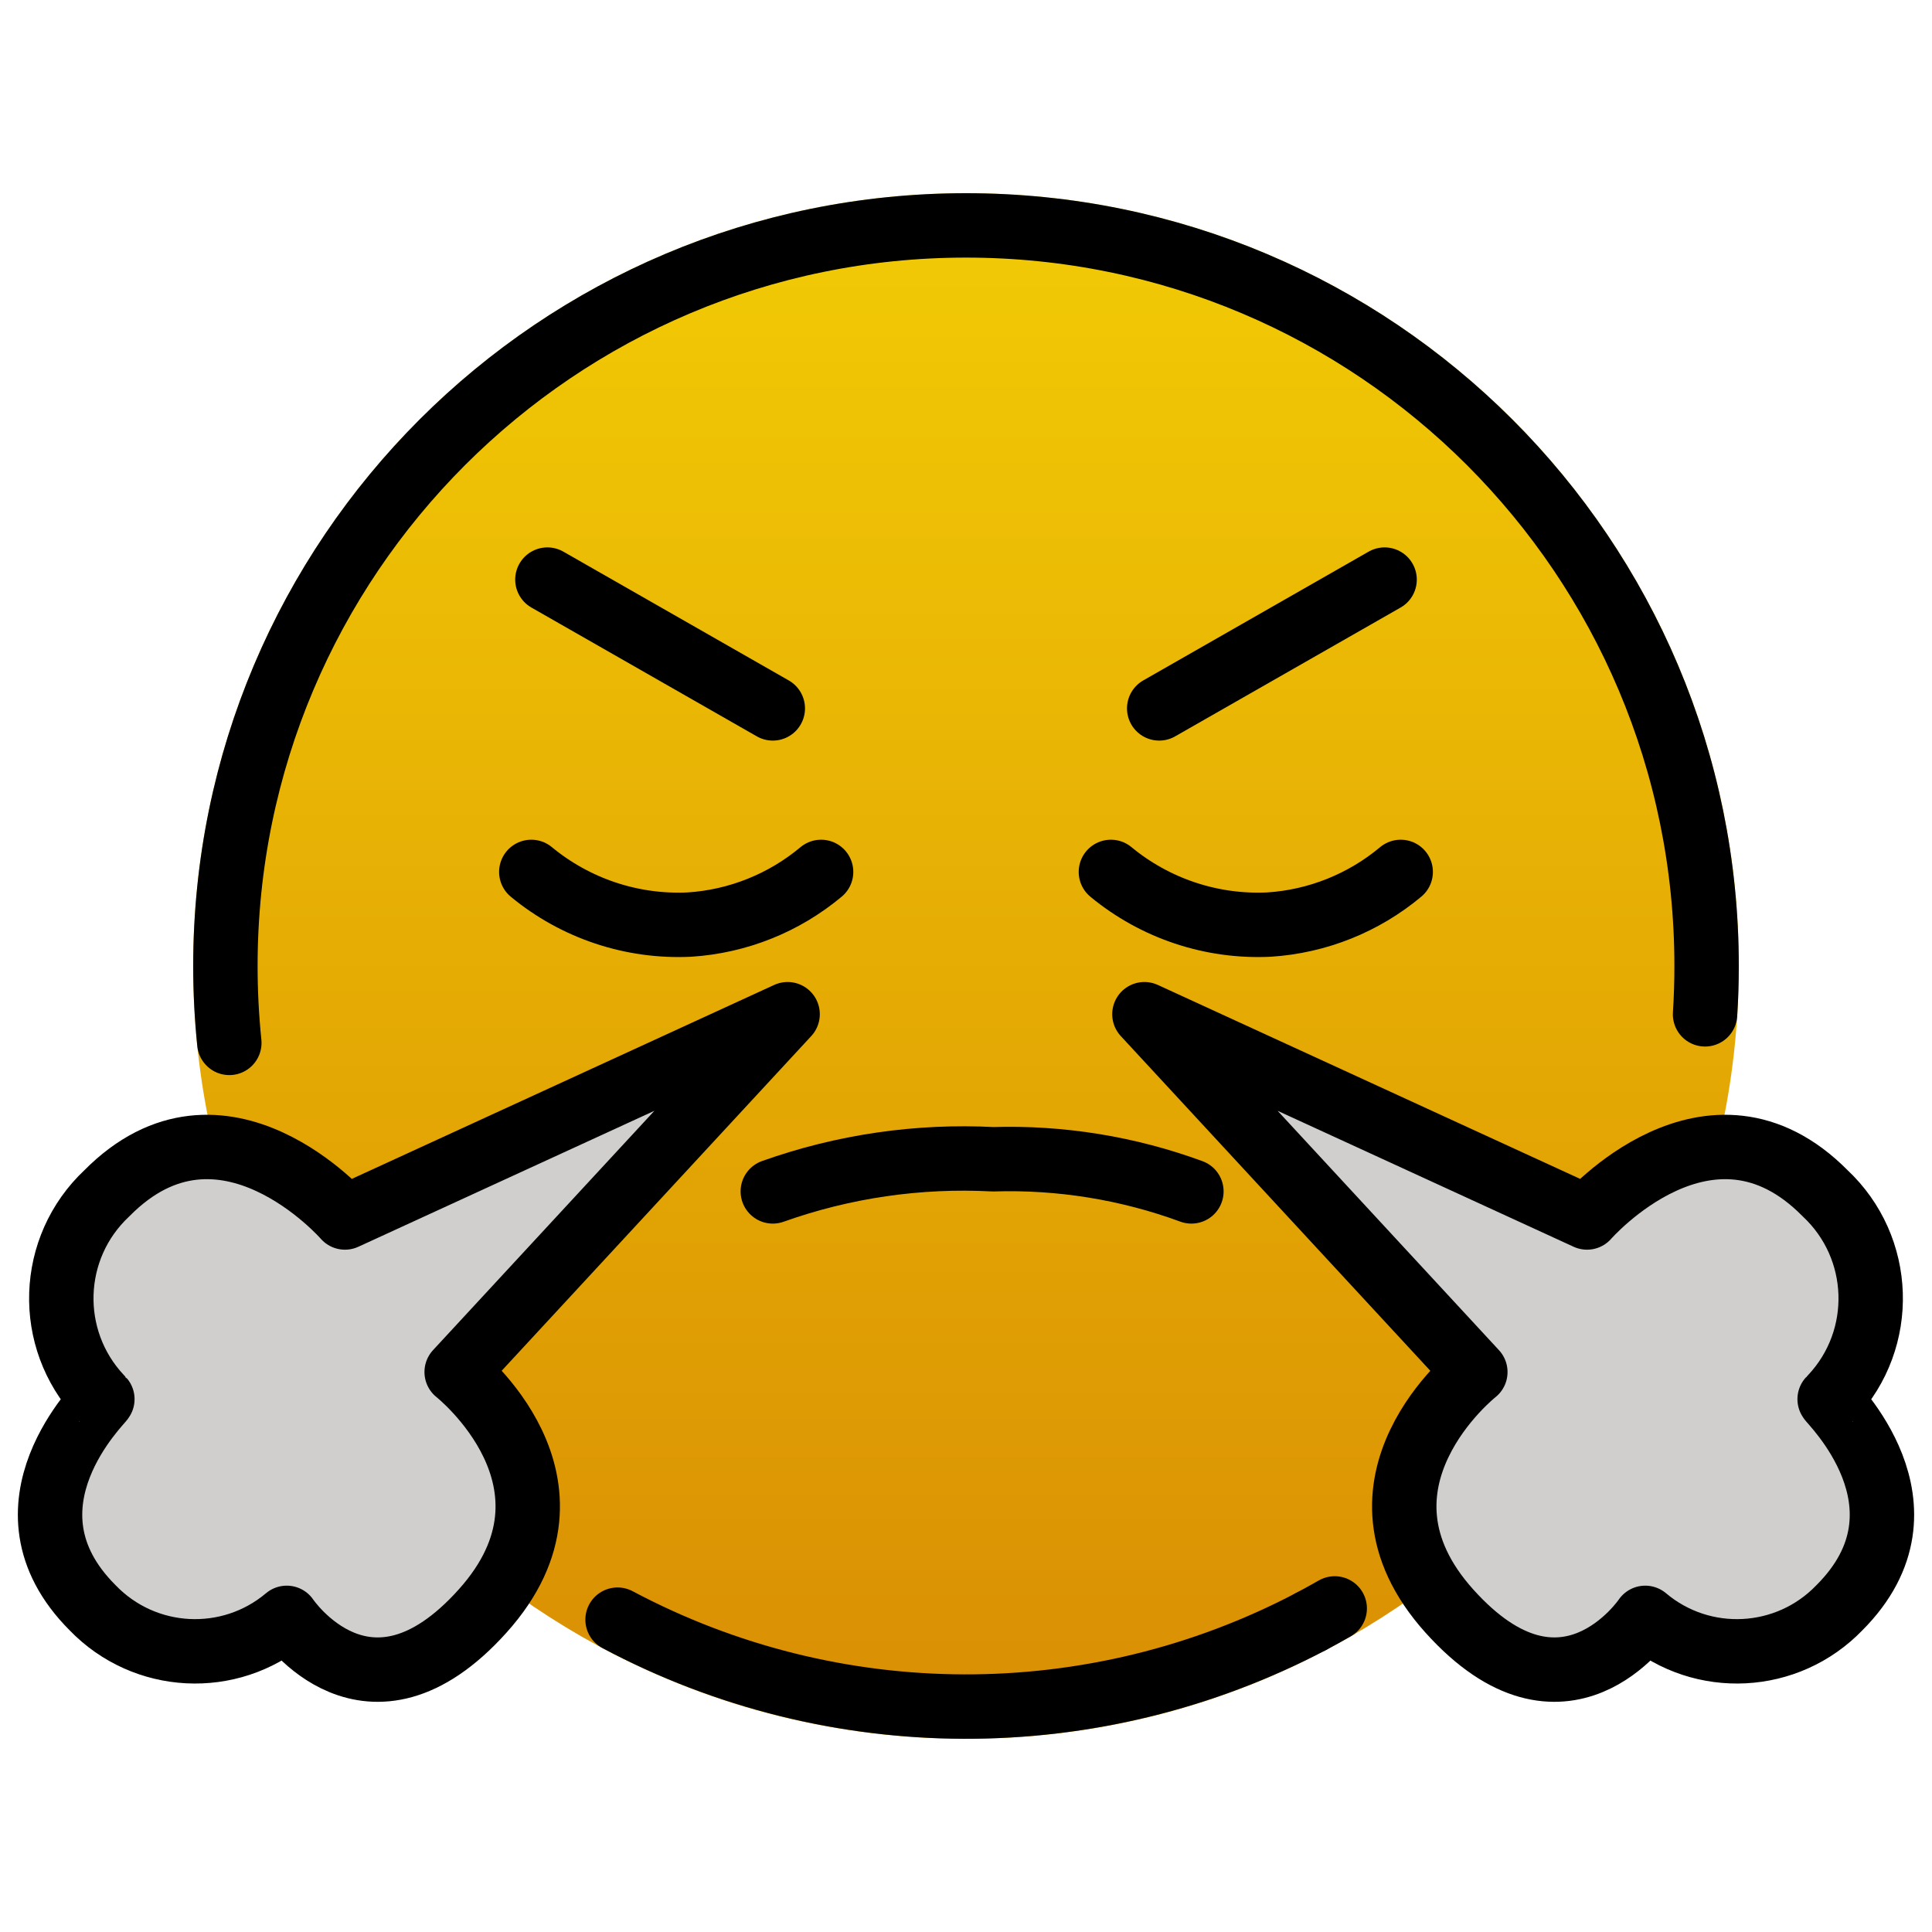
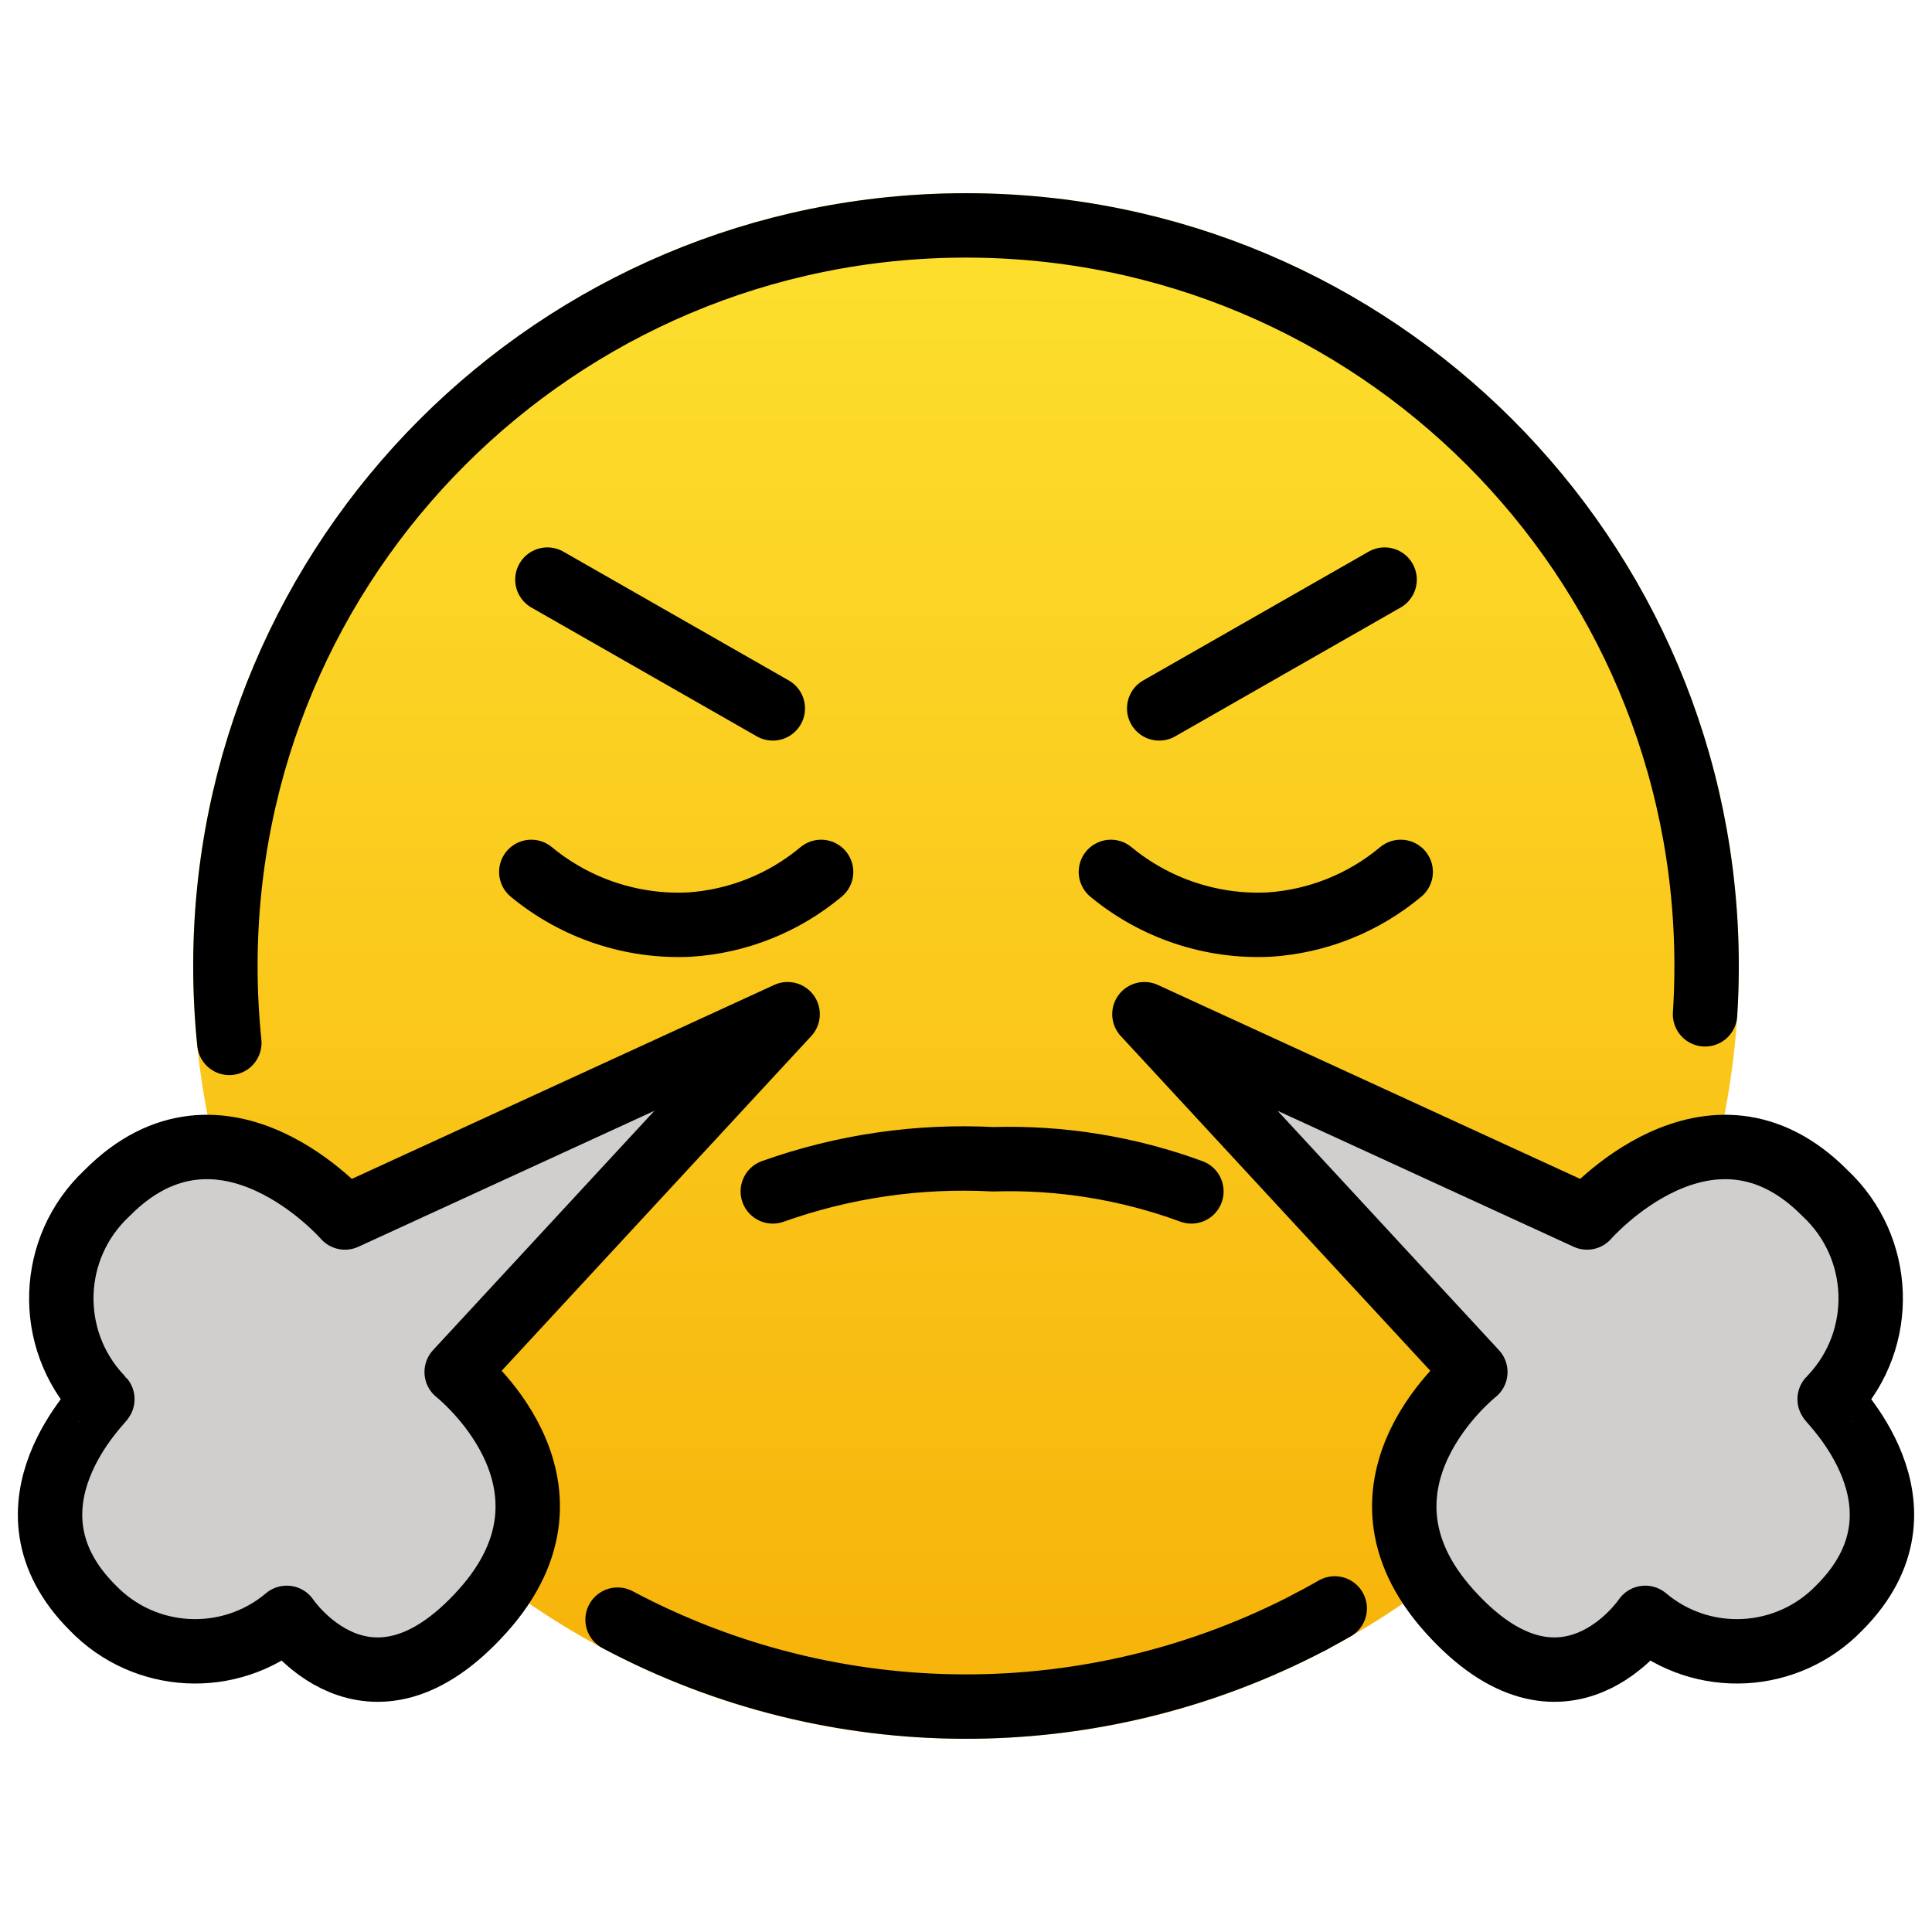
<svg xmlns="http://www.w3.org/2000/svg" id="emoji" viewBox="6 6 60 60">
  <defs>
    <linearGradient id="yellow-gradient" x1="0%" y1="0%" x2="0%" y2="100%">
-       <stop style="stop-color:#F2CB05;stop-opacity:1;" offset="0%" />
-       <stop style="stop-color:#D98E04;stop-opacity:1;" offset="100%" />
+       <stop style="stop-color:#FDE02F;stop-opacity:1;" offset="0%" />
+       <stop style="stop-color:#F7B209;stop-opacity:1;" offset="100%" />
    </linearGradient>
  </defs>
  <g id="color">
    <path fill="url(#yellow-gradient)" d="M36,12c-13.255,0-24,10.745-24,24s10.745,24,24,24s24-10.745,24-24S49.255,12,36,12L36,12z" />
    <path fill="#D0CFCE" d="M41.541,37.497L55.287,43.81c0,0,3.811-4.378,7.393-0.753c1.804,1.689,1.897,4.521,0.208,6.325 c0,0,0,0-0,0c-0.022,0.024-0.044,0.047-0.067,0.07c-0.034,0.035,3.46,3.321,0.302,6.479 c-1.614,1.675-4.25,1.812-6.028,0.313c0,0-2.522,3.756-6.086-0.214s0.809-7.42,0.809-7.42L41.541,37.497z" />
    <path fill="#D0CFCE" d="M30.46,37.497L16.713,43.81c0,0-3.811-4.378-7.393-0.753 c-1.804,1.689-1.897,4.521-0.208,6.325c0,0,0,0,0,0c0.022,0.024,0.044,0.047,0.067,0.07 c0.034,0.035-3.46,3.321-0.302,6.479c1.614,1.675,4.25,1.812,6.028,0.313c0,0,2.522,3.757,6.086-0.215 s-0.809-7.42-0.809-7.42L30.46,37.497z" />
  </g>
  <g id="line">
    <path fill="none" stroke="#000000" stroke-linecap="round" stroke-linejoin="round" stroke-width="2" d="M46.717,56.356 c-6.747,3.545-14.81,3.523-21.538-0.056" />
    <path fill="none" stroke="#000000" stroke-linecap="round" stroke-linejoin="round" stroke-width="2" d="M47.451,55.951 c-0.242,0.139-0.487,0.274-0.735,0.405" />
    <path fill="none" stroke="#000000" stroke-linecap="round" stroke-linejoin="round" stroke-width="2" d="M13.122,38.388 C13.041,37.594,13,36.797,13,36c0-12.703,10.297-23,23-23s23,10.297,23,23c0,0.504-0.016,1.005-0.048,1.501" />
    <line x1="23" x2="30" y1="24" y2="28" fill="none" stroke="#000000" stroke-linecap="round" stroke-linejoin="round" stroke-width="2" />
    <line x1="49" x2="42" y1="24" y2="28" fill="none" stroke="#000000" stroke-linecap="round" stroke-linejoin="round" stroke-width="2" />
    <path fill="none" stroke="#000000" stroke-linecap="round" stroke-linejoin="round" stroke-width="2" d="M30,43 c2.192-0.781,4.518-1.12,6.842-0.998C38.94,41.937,41.03,42.276,43,43" />
    <path fill="none" stroke="#000000" stroke-linecap="round" stroke-linejoin="round" stroke-width="2" d="M22.5,33.078 c1.376,1.137,3.126,1.721,4.909,1.636c1.503-0.096,2.936-0.67,4.091-1.636" />
    <path fill="none" stroke="#000000" stroke-linecap="round" stroke-linejoin="round" stroke-width="2" d="M40.5,33.078 c1.376,1.137,3.126,1.721,4.909,1.636c1.503-0.096,2.936-0.67,4.091-1.636" />
    <path fill="none" stroke="#000000" stroke-linecap="round" stroke-linejoin="round" stroke-width="2" d="M30.46,37.497 L16.713,43.81c0,0-3.811-4.378-7.393-0.753c-1.804,1.689-1.897,4.521-0.208,6.325c0,0,0,0,0,0 c0.022,0.024,0.044,0.047,0.067,0.07c0.034,0.035-3.46,3.321-0.302,6.479c1.614,1.675,4.25,1.812,6.028,0.313 c0,0,2.522,3.757,6.086-0.215s-0.809-7.42-0.809-7.42L30.46,37.497z" />
    <path fill="none" stroke="#000000" stroke-linecap="round" stroke-linejoin="round" stroke-width="2" d="M41.541,37.497 L55.287,43.81c0,0,3.811-4.378,7.393-0.753c1.804,1.689,1.897,4.521,0.208,6.325c0,0,0,0-0,0 c-0.022,0.024-0.044,0.047-0.067,0.07c-0.034,0.035,3.46,3.321,0.302,6.479c-1.614,1.675-4.25,1.812-6.028,0.313 c0,0-2.522,3.756-6.086-0.214s0.809-7.42,0.809-7.42L41.541,37.497z" />
  </g>
</svg>
